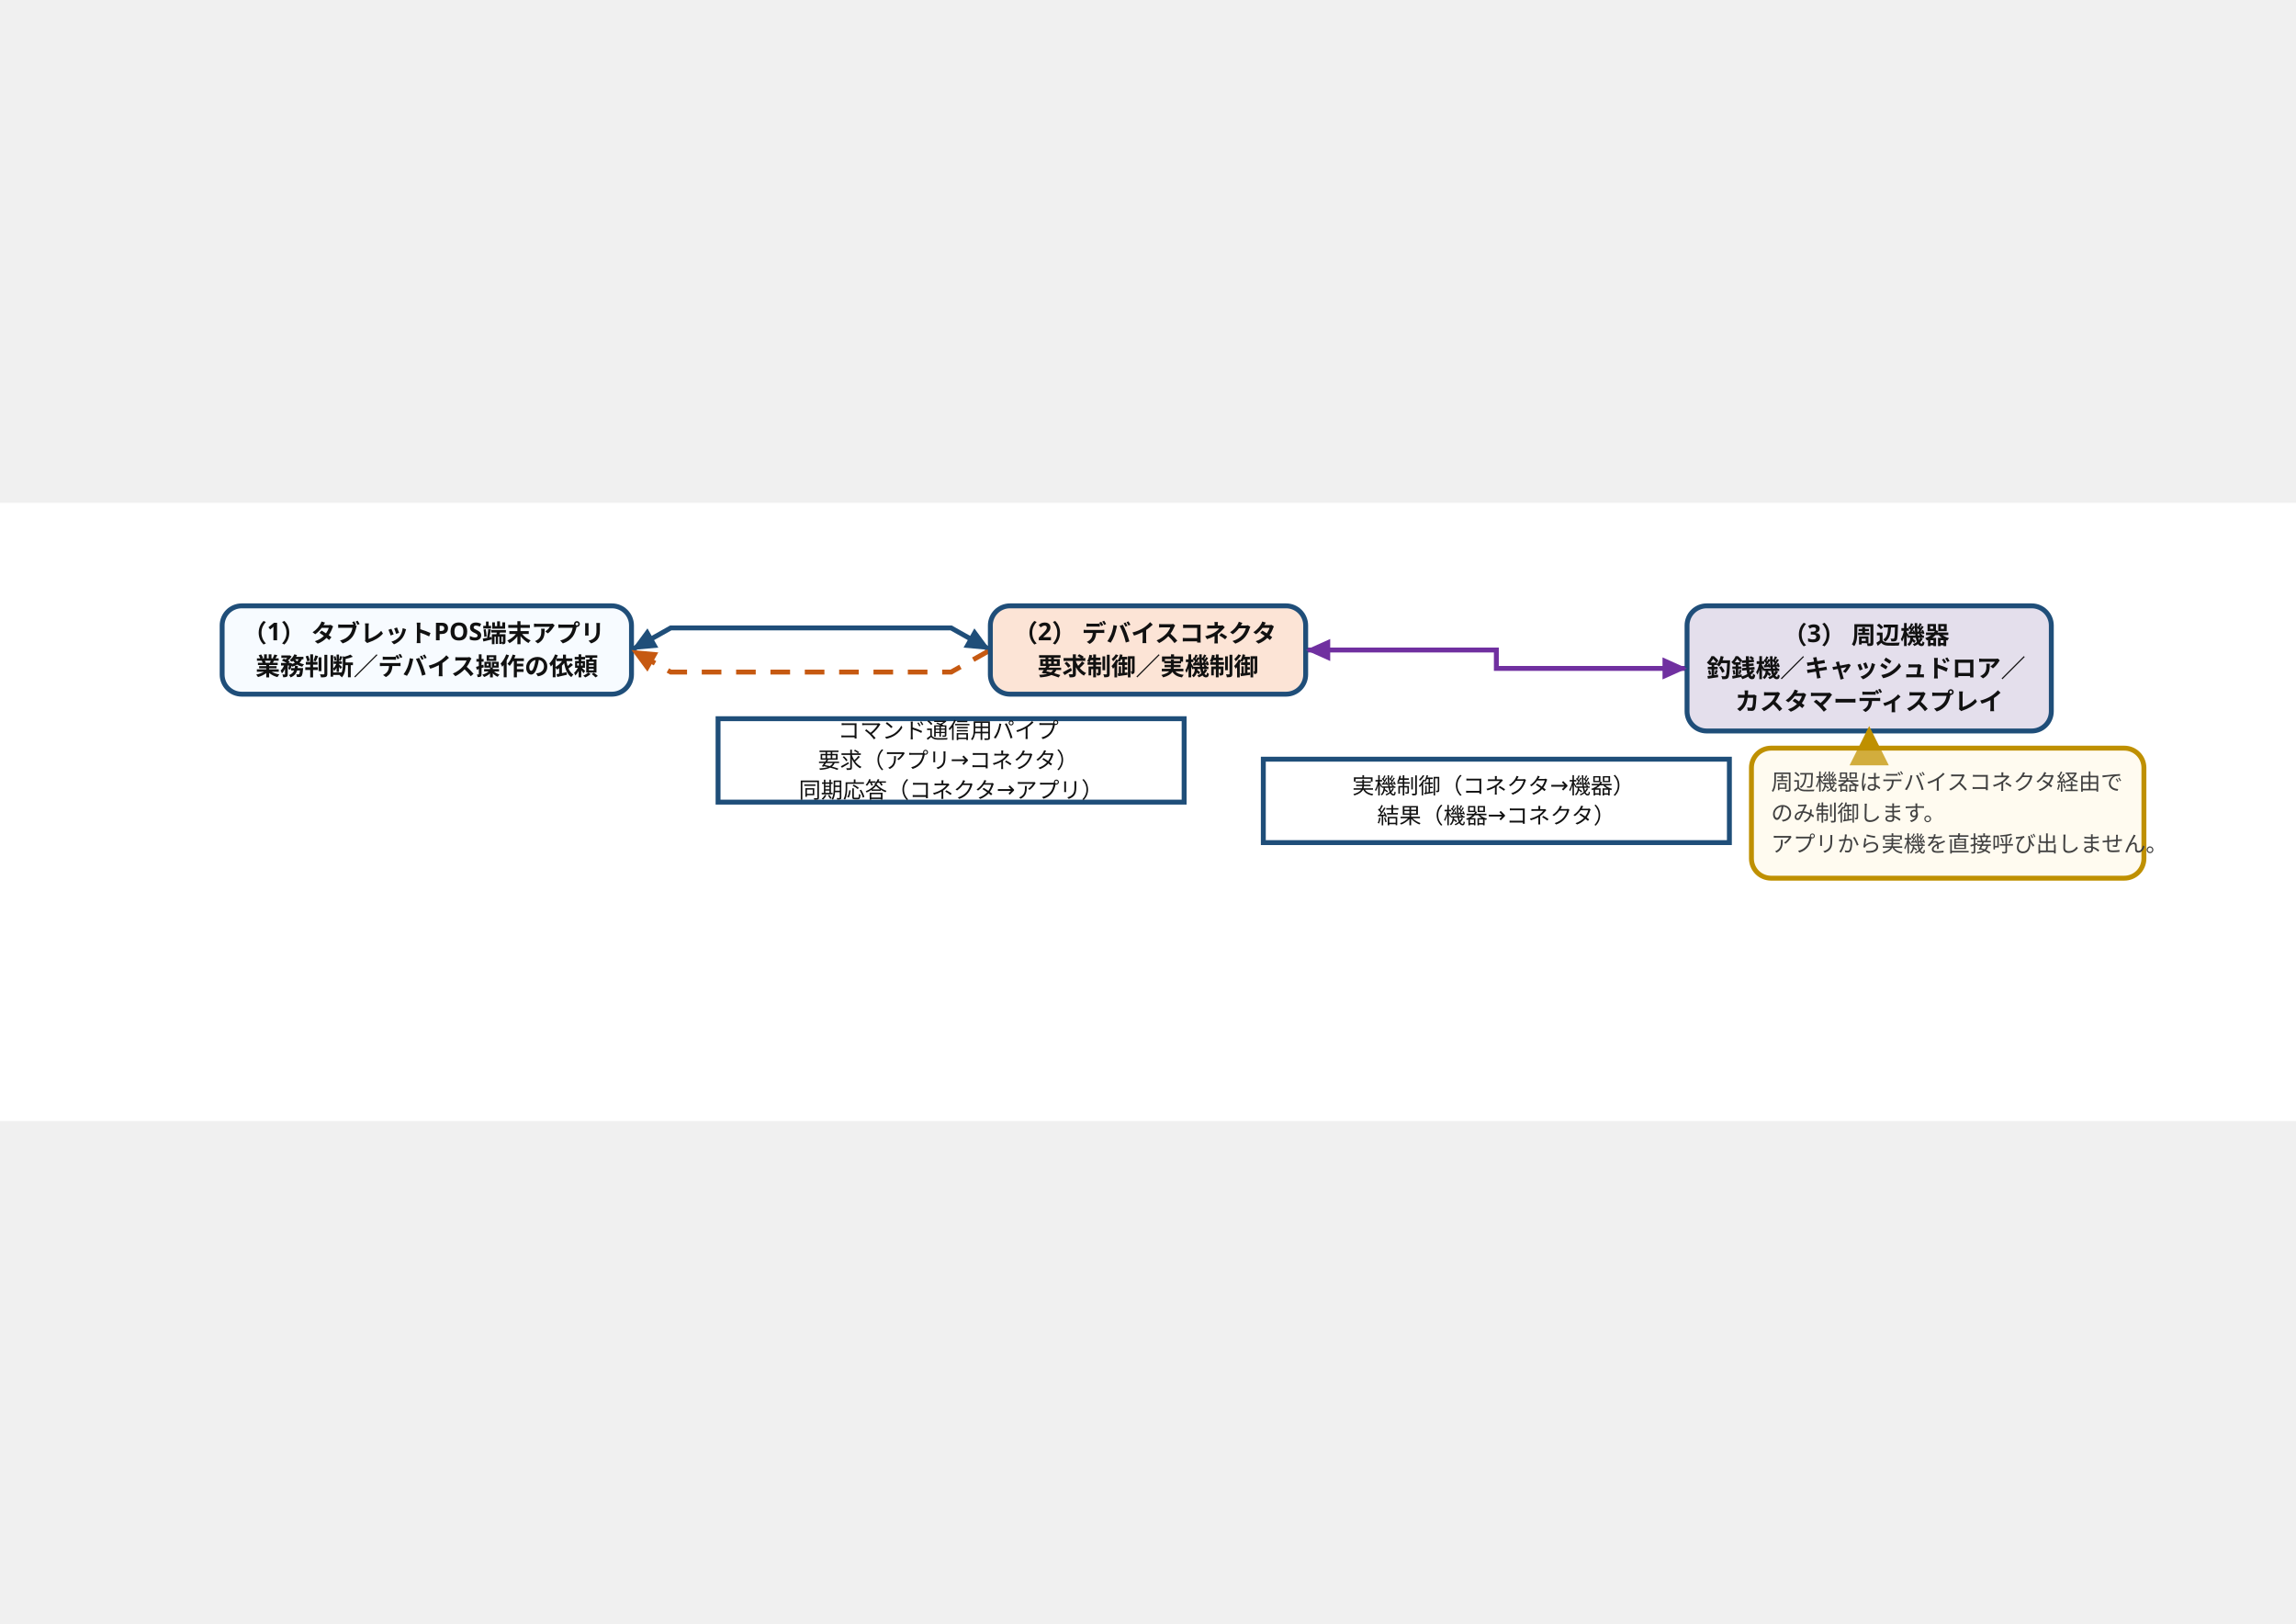
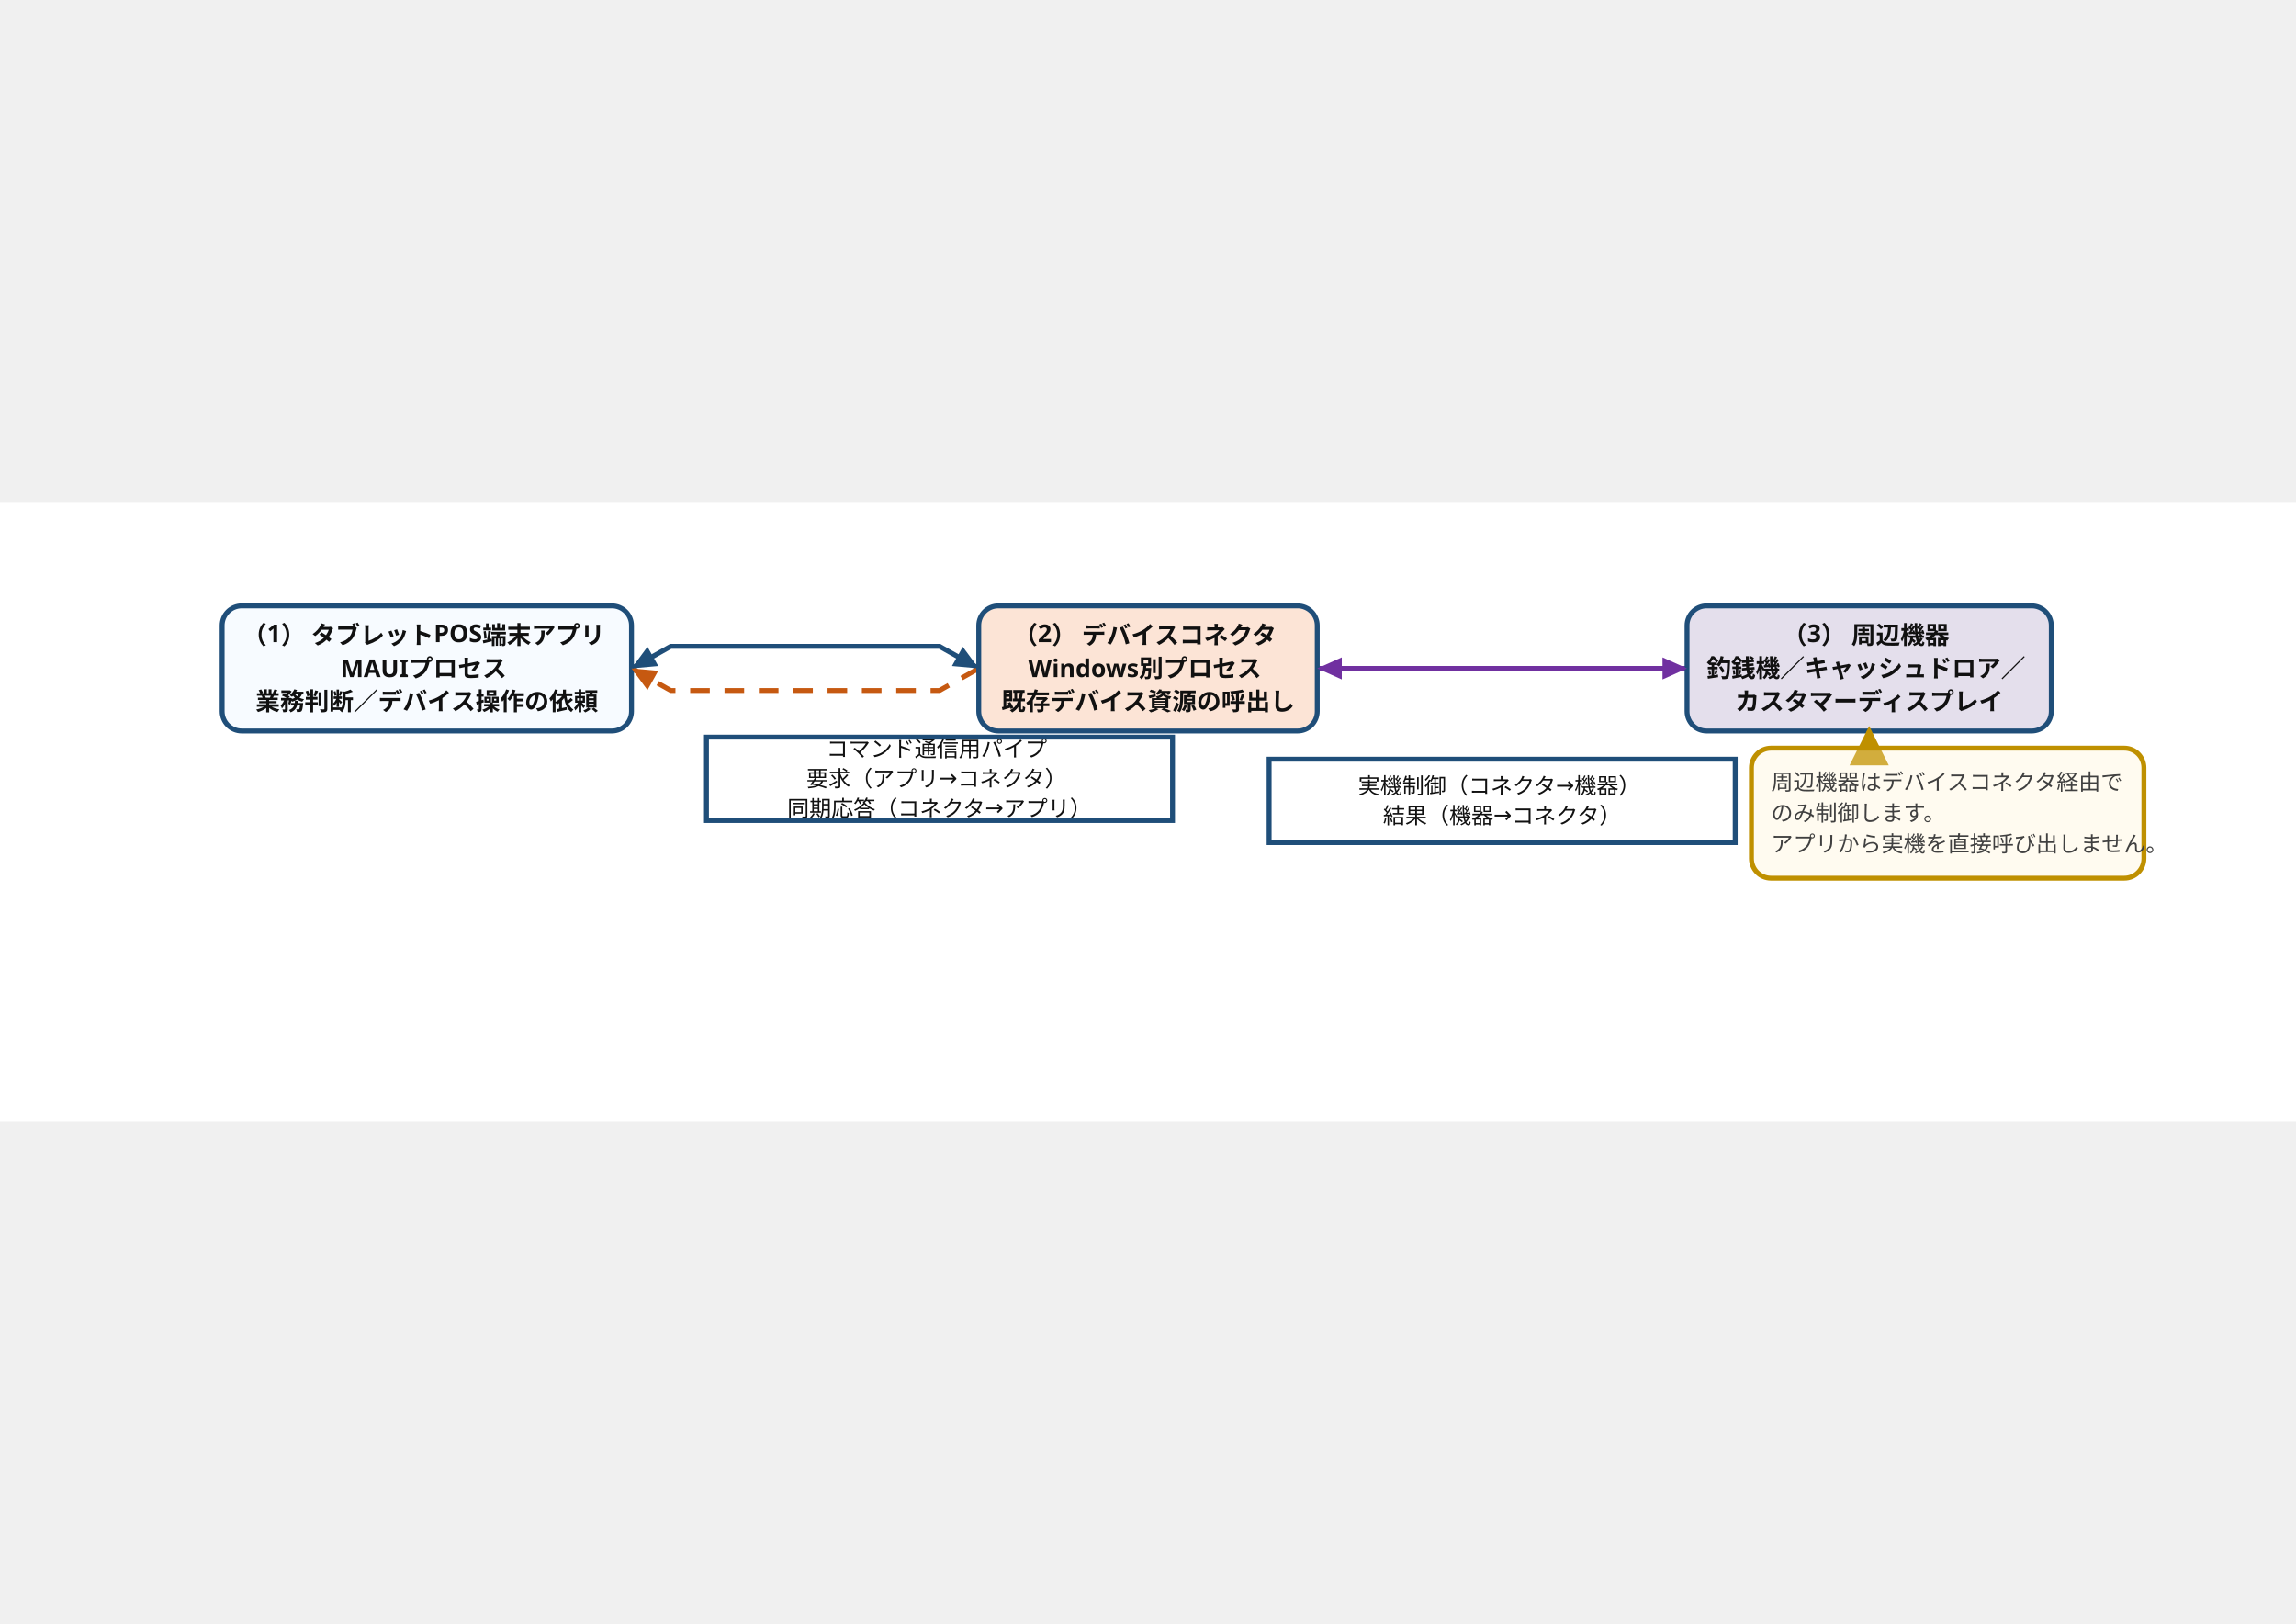
<svg xmlns="http://www.w3.org/2000/svg" width="420mm" height="297mm" viewBox="0 0 936.00 252.00">
  <defs>
    <marker id="arrow-1F4E79" markerWidth="8" markerHeight="8" refX="7" refY="4" orient="auto">
      <path d="M0,0 L8,4 L0,8 z" fill="#1F4E79" />
    </marker>
    <marker id="arrow-7030A0" markerWidth="8" markerHeight="8" refX="7" refY="4" orient="auto">
      <path d="M0,0 L8,4 L0,8 z" fill="#7030A0" />
    </marker>
    <marker id="arrow-C65911" markerWidth="8" markerHeight="8" refX="7" refY="4" orient="auto">
      <path d="M0,0 L8,4 L0,8 z" fill="#C65911" />
    </marker>
    <marker id="comment-callout-arrow" markerWidth="8" markerHeight="8" refX="7" refY="4" orient="auto">
      <path d="M0,0 L8,4 L0,8 z" fill="#BF9000" />
    </marker>
  </defs>
  <rect width="936.00" height="252.00" fill="#FFFFFF" />
  <g transform="translate(18.0,18.0)">
-     <polyline points="239.44,42.00 255.44,33.00 369.73,33.00 385.73,42.00" fill="none" stroke="#1F4E79" stroke-width="2" />
-     <polyline points="385.73,42.00 369.73,51.00 255.44,51.00 239.44,42.00" fill="none" stroke="#C65911" stroke-width="2" stroke-dasharray="8 6" />
-     <polyline points="514.28,42.00 592.01,42.00 592.01,49.50 669.75,49.50" fill="none" stroke="#7030A0" stroke-width="2" />
-     <rect x="72.56" y="24.00" width="166.88" height="36.00" rx="8" fill="#F7FBFF" stroke="#1F4E79" stroke-width="2" />
+     <polyline points="239.44,49.50 255.44,40.50 365.00,40.50 381.00,49.50" fill="none" stroke="#1F4E79" stroke-width="2" />
+     <polyline points="381.00,49.50 365.00,58.50 255.44,58.50 239.44,49.50" fill="none" stroke="#C65911" stroke-width="2" stroke-dasharray="8 6" />
+     <polyline points="519.00,49.50 594.38,49.50 594.38,49.50 669.75,49.50" fill="none" stroke="#7030A0" stroke-width="2" />
+     <rect x="72.56" y="24.00" width="166.88" height="51.00" rx="8" fill="#F7FBFF" stroke="#1F4E79" stroke-width="2" />
    <text text-anchor="middle" dominant-baseline="middle" font-family="Hiragino Sans" font-size="10" font-weight="700" fill="#111111">
-       <tspan x="156.00" y="35.25">（1） タブレットPOS端末アプリ</tspan>
-       <tspan x="156.00" y="48.75">業務判断／デバイス操作の依頼</tspan>
+       <tspan x="156.00" y="36.00">（1） タブレットPOS端末アプリ</tspan>
+       <tspan x="156.00" y="49.50">MAUIプロセス</tspan>
+       <tspan x="156.00" y="63.00">業務判断／デバイス操作の依頼</tspan>
    </text>
-     <rect x="385.73" y="24.00" width="128.55" height="36.00" rx="8" fill="#FCE4D6" stroke="#1F4E79" stroke-width="2" />
+     <rect x="381.00" y="24.00" width="138.00" height="51.00" rx="8" fill="#FCE4D6" stroke="#1F4E79" stroke-width="2" />
    <text text-anchor="middle" dominant-baseline="middle" font-family="Hiragino Sans" font-size="10" font-weight="700" fill="#111111">
-       <tspan x="450.00" y="35.25">（2） デバイスコネクタ</tspan>
-       <tspan x="450.00" y="48.75">要求制御／実機制御</tspan>
+       <tspan x="450.00" y="36.00">（2） デバイスコネクタ</tspan>
+       <tspan x="450.00" y="49.50">Windows別プロセス</tspan>
+       <tspan x="450.00" y="63.00">既存デバイス資源の呼出し</tspan>
    </text>
    <rect x="669.75" y="24.00" width="148.50" height="51.00" rx="8" fill="#E4DFEC" stroke="#1F4E79" stroke-width="2" />
    <text text-anchor="middle" dominant-baseline="middle" font-family="Hiragino Sans" font-size="10" font-weight="700" fill="#111111">
      <tspan x="744.00" y="36.00">（3） 周辺機器</tspan>
      <tspan x="744.00" y="49.50">釣銭機／キャッシュドロア／</tspan>
      <tspan x="744.00" y="63.00">カスタマーディスプレイ</tspan>
    </text>
-     <polygon data-edge-arrowhead="true" data-edge-arrowhead-position="start" points="239.44,42.00 245.95,33.18 250.36,41.02" fill="#1F4E79" />
-     <polygon data-edge-arrowhead="true" data-edge-arrowhead-position="end" points="385.73,42.00 374.80,41.02 379.22,33.18" fill="#1F4E79" />
-     <polygon data-edge-arrowhead="true" data-edge-arrowhead-position="end" points="239.44,42.00 250.36,42.98 245.95,50.82" fill="#C65911" />
-     <polygon data-edge-arrowhead="true" data-edge-arrowhead-position="start" points="514.28,42.00 524.28,37.50 524.28,46.50" fill="#7030A0" />
+     <polygon data-edge-arrowhead="true" data-edge-arrowhead-position="start" points="239.44,49.50 245.95,40.68 250.36,48.52" fill="#1F4E79" />
+     <polygon data-edge-arrowhead="true" data-edge-arrowhead-position="end" points="381.00,49.50 370.08,48.52 374.49,40.68" fill="#1F4E79" />
+     <polygon data-edge-arrowhead="true" data-edge-arrowhead-position="end" points="239.44,49.50 250.36,50.48 245.95,58.32" fill="#C65911" />
+     <polygon data-edge-arrowhead="true" data-edge-arrowhead-position="start" points="519.00,49.50 529.00,45.00 529.00,54.00" fill="#7030A0" />
    <polygon data-edge-arrowhead="true" data-edge-arrowhead-position="end" points="669.75,49.50 659.75,54.00 659.75,45.00" fill="#7030A0" />
    <line data-shape-comment-pointer="true" x1="744.00" y1="82.00" x2="744.00" y2="75.00" stroke="#BF9000" stroke-width="2" marker-end="url(#comment-callout-arrow)" />
    <rect data-shape-comment="true" data-shape-comment-type="wedgeRRectCallout" x="696.00" y="82.00" width="160.00" height="53.00" rx="8" fill="#FFF2CC" fill-opacity="0.30" stroke="#BF9000" stroke-width="2" />
    <text text-anchor="start" dominant-baseline="middle" font-family="Hiragino Sans" font-size="9" font-weight="400" fill="#404040">
      <tspan x="704.00" y="95.90">周辺機器はデバイスコネクタ経由で</tspan>
      <tspan x="704.00" y="108.50">のみ制御します。</tspan>
      <tspan x="704.00" y="121.10">アプリから実機を直接呼び出しません。</tspan>
    </text>
-     <rect x="274.73" y="70.00" width="190.00" height="34.00" fill="#FFFFFF" stroke="#1F4E79" stroke-width="2" />
+     <rect x="270.00" y="77.50" width="190.00" height="34.00" fill="#FFFFFF" stroke="#1F4E79" stroke-width="2" />
    <text text-anchor="middle" dominant-baseline="middle" font-family="Hiragino Sans" font-size="9" font-weight="400" fill="#111111">
-       <tspan x="369.73" y="74.85">コマンド通信用パイプ</tspan>
-       <tspan x="369.73" y="87.00">要求（アプリ→コネクタ）</tspan>
-       <tspan x="369.73" y="99.15">同期応答（コネクタ→アプリ）</tspan>
+       <tspan x="365.00" y="82.35">コマンド通信用パイプ</tspan>
+       <tspan x="365.00" y="94.50">要求（アプリ→コネクタ）</tspan>
+       <tspan x="365.00" y="106.65">同期応答（コネクタ→アプリ）</tspan>
    </text>
-     <rect x="497.01" y="86.50" width="190.00" height="34.00" fill="#FFFFFF" stroke="#1F4E79" stroke-width="2" />
+     <rect x="499.38" y="86.50" width="190.00" height="34.00" fill="#FFFFFF" stroke="#1F4E79" stroke-width="2" />
    <text text-anchor="middle" dominant-baseline="middle" font-family="Hiragino Sans" font-size="9" font-weight="400" fill="#111111">
-       <tspan x="592.01" y="97.42">実機制御（コネクタ→機器）</tspan>
-       <tspan x="592.01" y="109.58">結果（機器→コネクタ）</tspan>
+       <tspan x="594.38" y="97.42">実機制御（コネクタ→機器）</tspan>
+       <tspan x="594.38" y="109.58">結果（機器→コネクタ）</tspan>
    </text>
  </g>
</svg>
